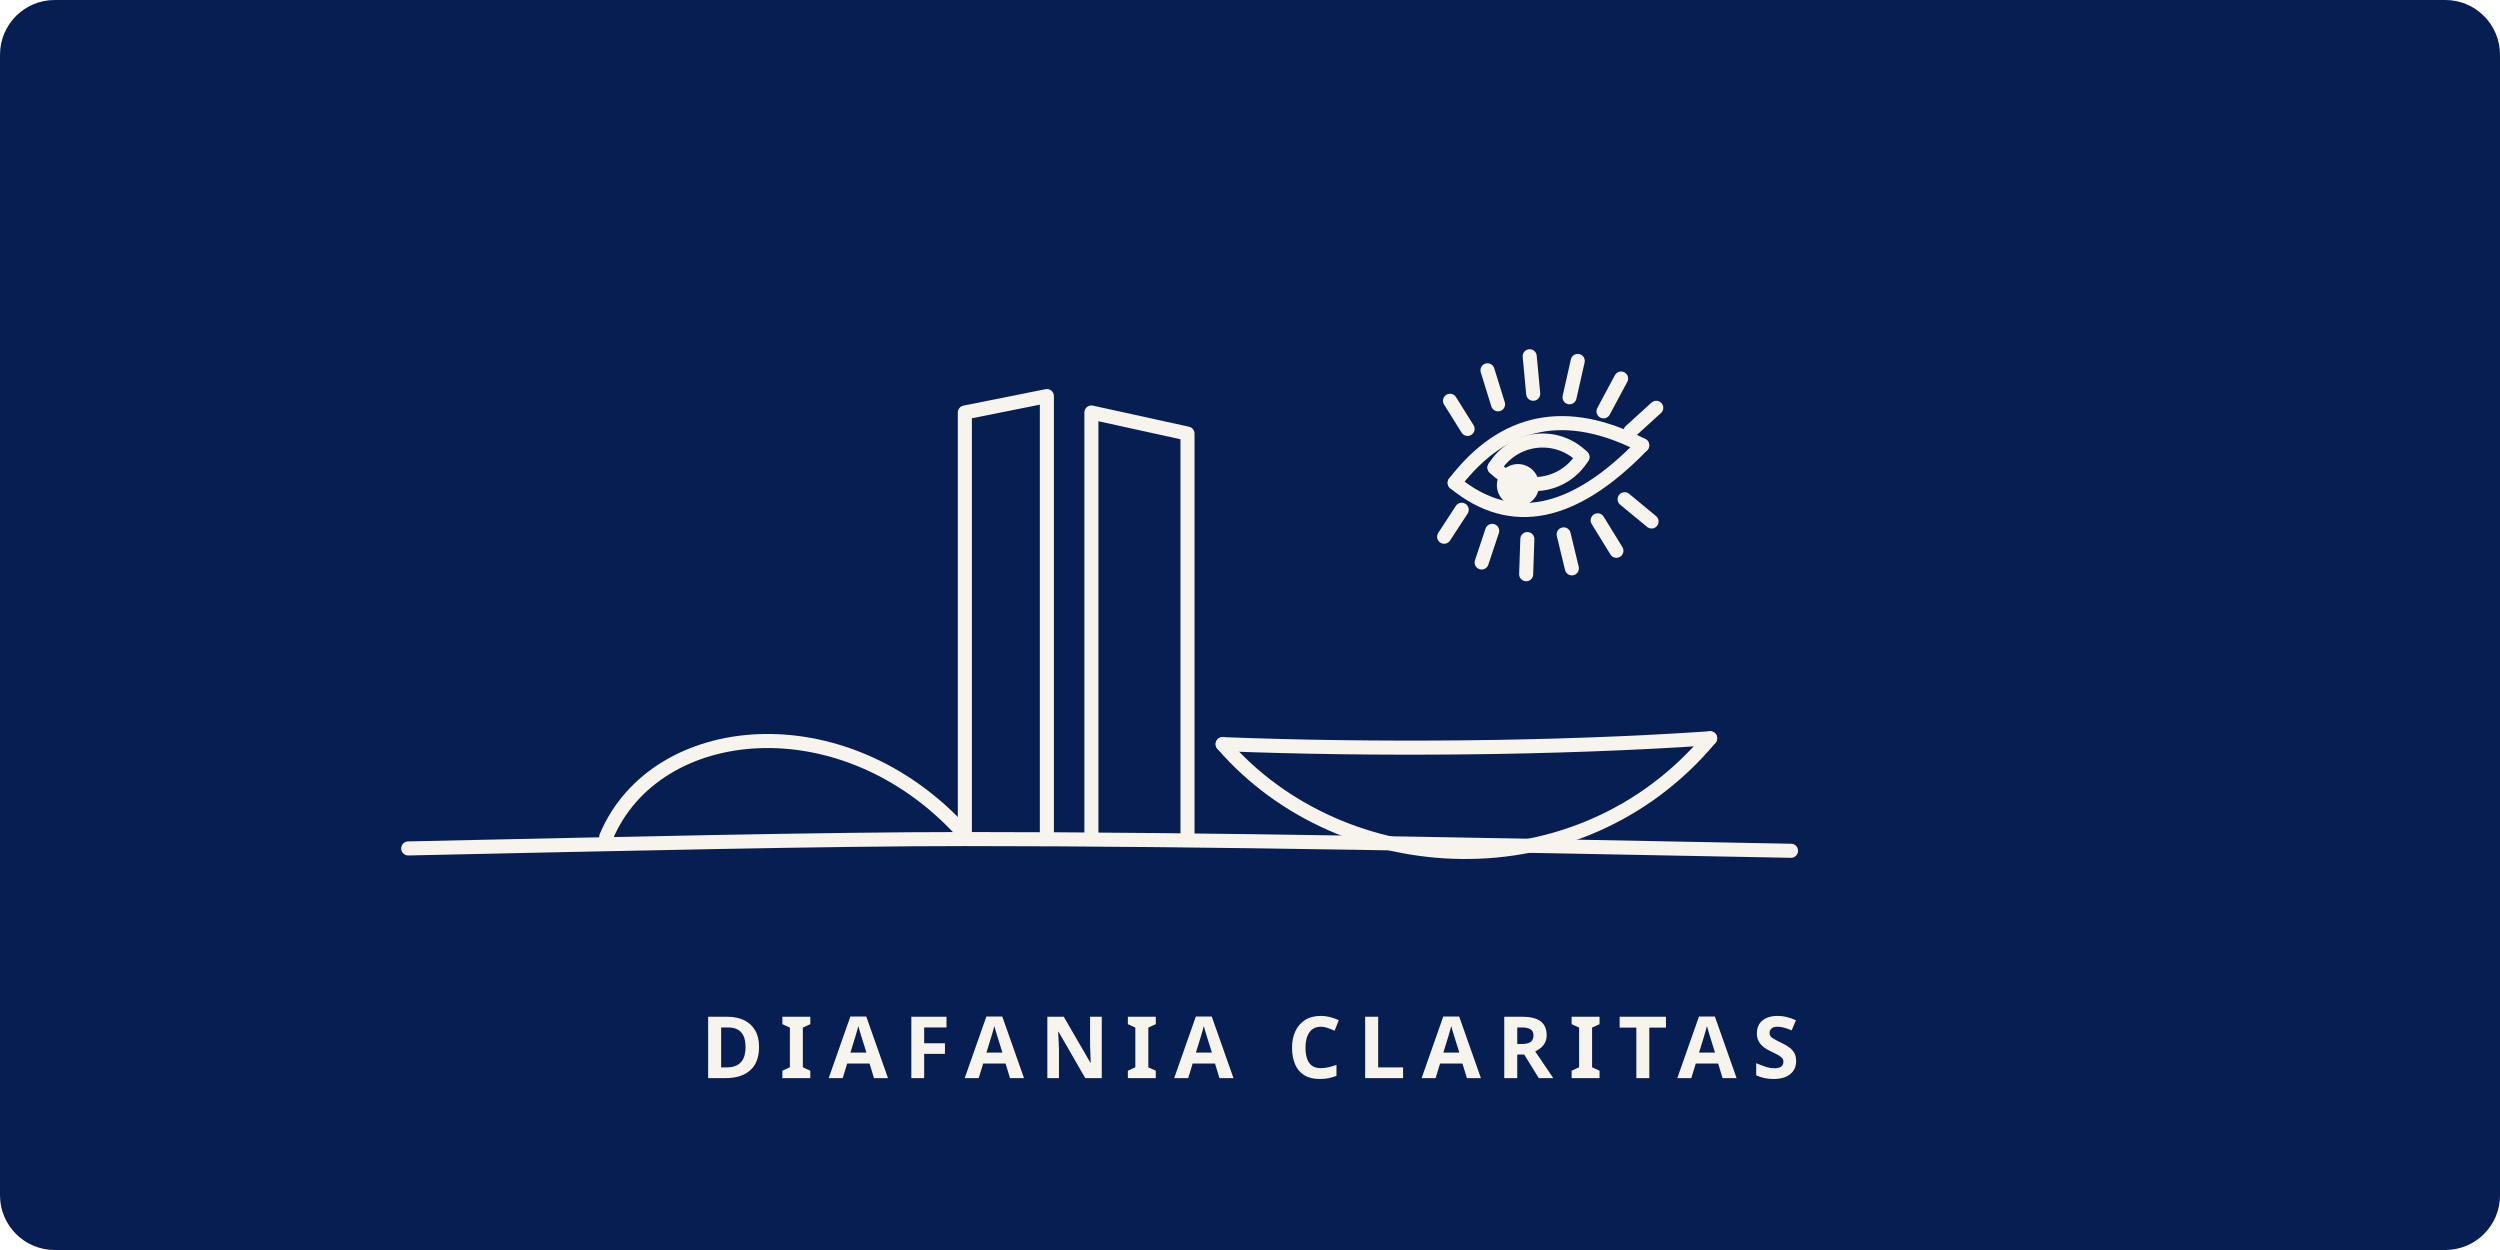
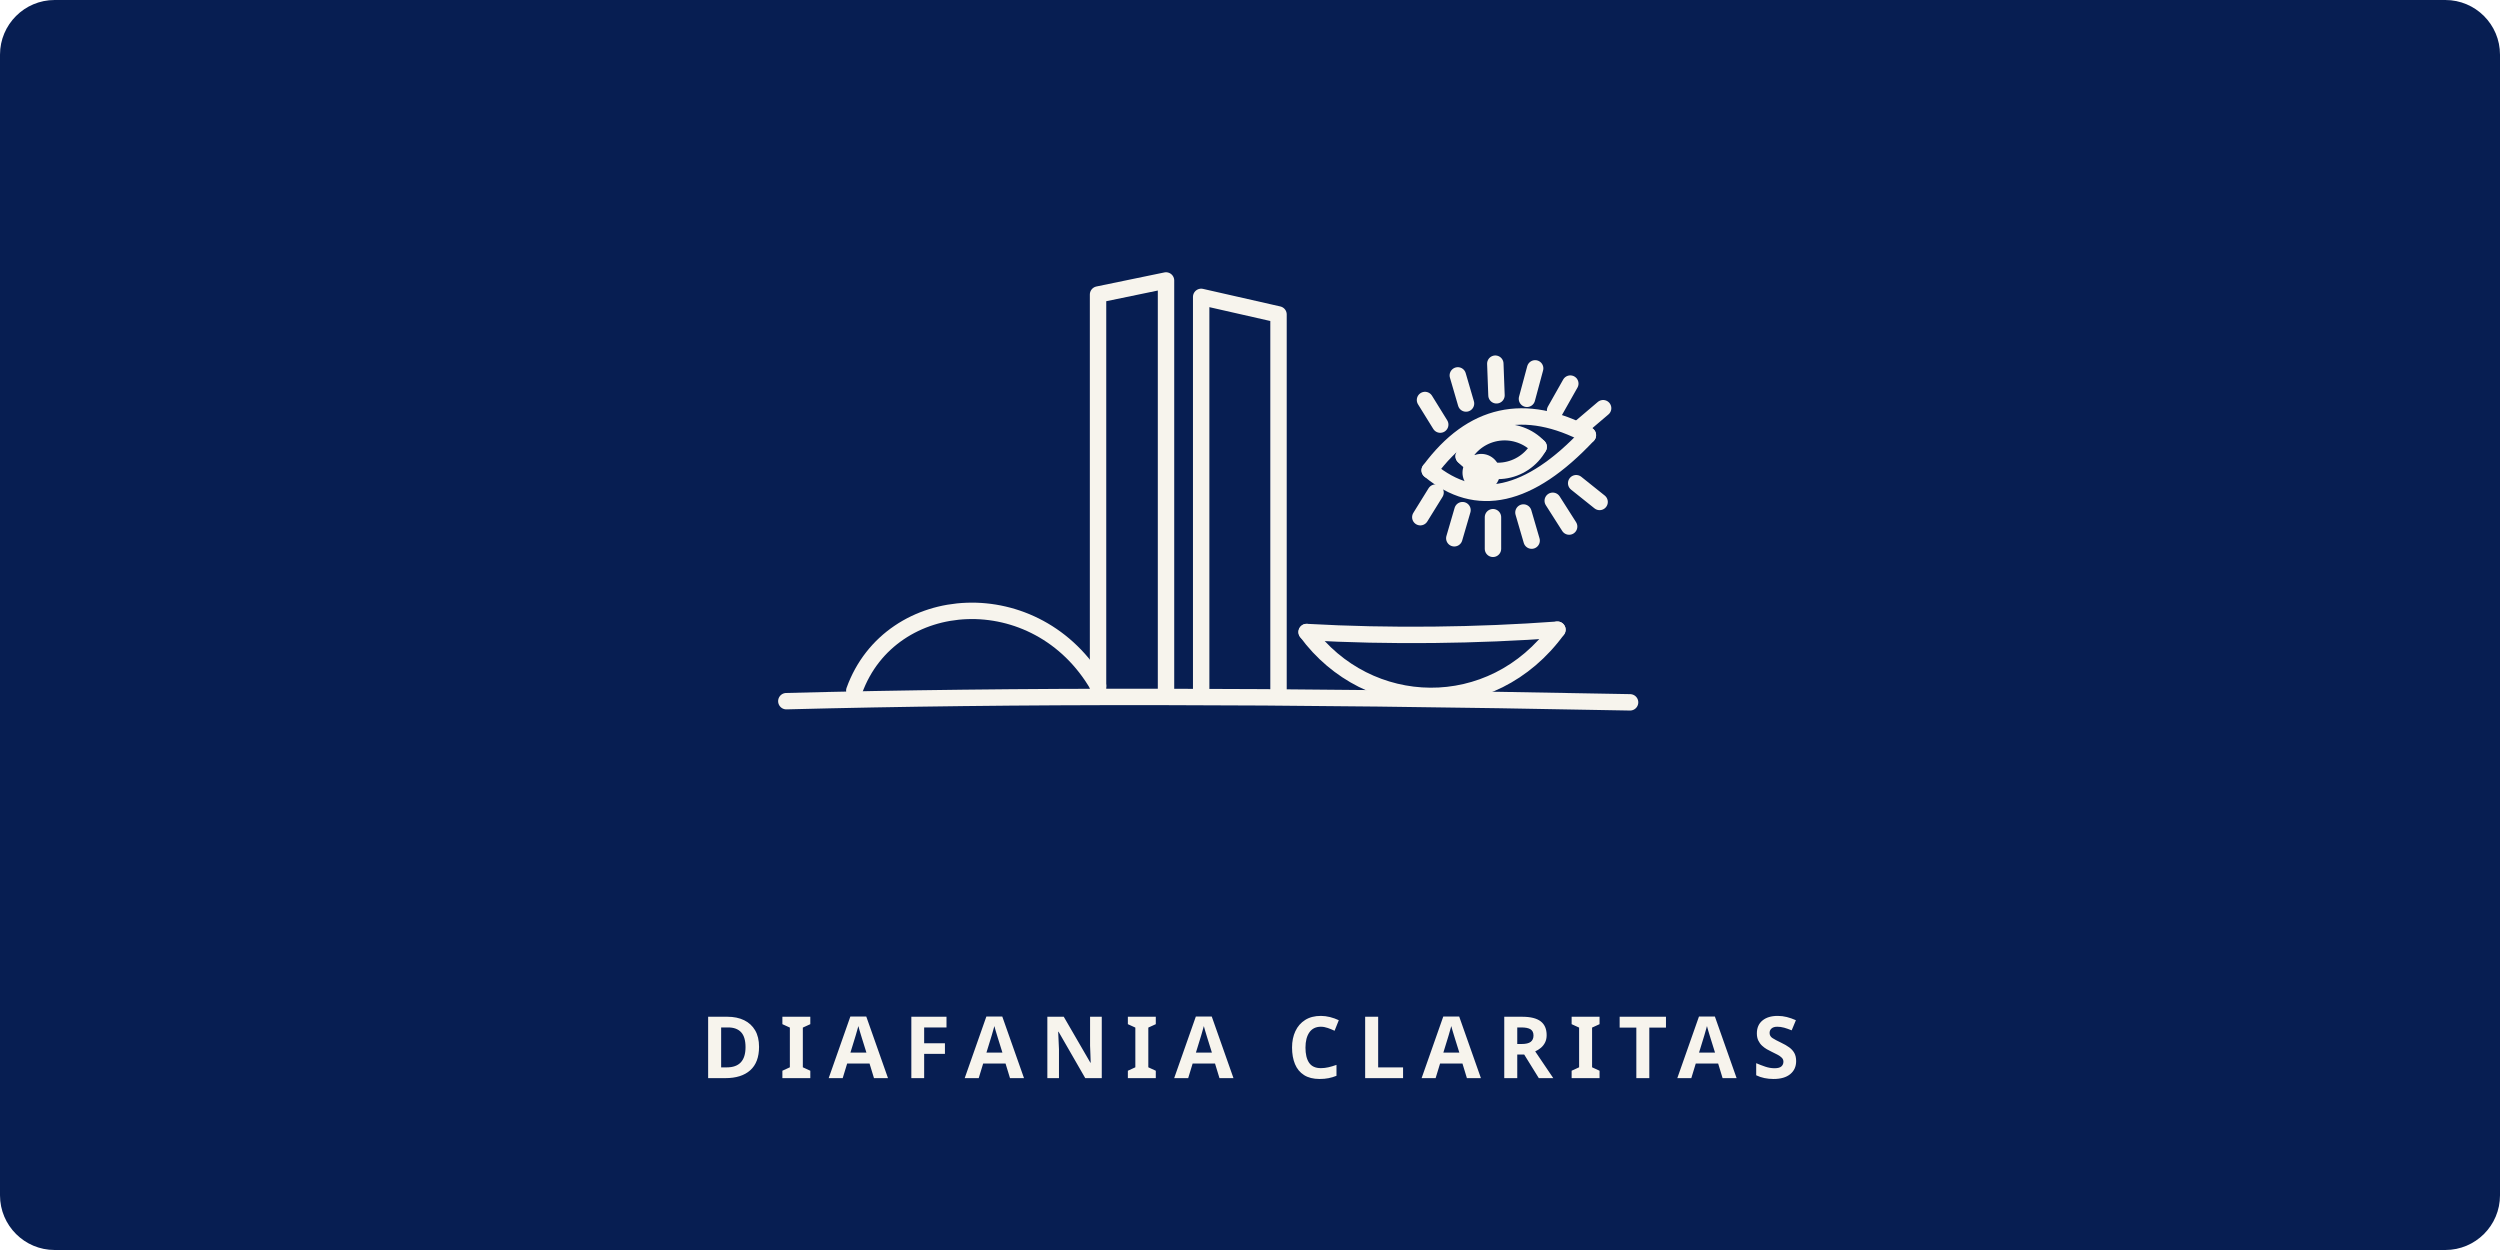
<svg xmlns="http://www.w3.org/2000/svg" viewBox="0 0 1280 640" role="img" aria-labelledby="title description">
  <rect width="1280" height="640" rx="28" fill="#071e52" />
-   <g transform="translate(62 72) scale(.6)" fill="none" stroke="#f7f4ed" stroke-linecap="round" stroke-linejoin="round" stroke-width="12">
-     <path d="M245 604 C430 600 604 596 720 596 C930 596 1160 601 1425 606" />
-     <path d="M414 594 C456 494 616 478 718 590" />
-     <path d="M720 592 L720 232 L790 218 L790 596" />
-     <path d="M828 596 L828 232 L910 250 L910 596" />
-     <path d="M940 515 C1068 520 1224 519 1356 510" />
-     <path d="M940 515 C1042 633 1244 644 1356 510" />
-     <path d="M1138 292 Q1201 210 1298 260" />
-     <path d="M1138 292 Q1210 351 1298 260" />
-     <path d="M1172 279 A48 48 0 0 1 1247 270" />
-     <path d="M1172 279 A48 48 0 0 0 1247 270" />
-     <circle cx="1192" cy="294" r="18" fill="#f7f4ed" stroke="none" />
-     <path d="M1149 246 L1134 222 M1175 225 L1166 196 M1205 216 L1202 184 M1236 219 L1243 188 M1265 231 L1280 203 M1288 248 L1310 228" />
-     <path d="M1144 315 L1129 338 M1170 333 L1161 360 M1200 340 L1199 370 M1231 336 L1238 365 M1260 324 L1276 350 M1283 306 L1306 325" />
+   <g transform="translate(333 -64) scale(.6)" fill="none" stroke="#f7f4ed" stroke-linecap="round" stroke-linejoin="round" stroke-width="14">
+     <path d="M116 705 C310 700 528 700 836 706" />
+     <path d="M174 696 C205 610 330 602 382 692" />
+     <path d="M382 695 L382 358 L440 346 L440 700" />
+     <path d="M470 700 L470 360 L536 375 L536 700" />
+     <path d="M560 646 C631 650 706 649 774 644" />
+     <path d="M560 646 C612 717 718 721 774 644" />
+     <path d="M665 508 Q719 435 800 478" />
+     <path d="M665 508 Q725 558 800 478" />
+     <path d="M694 496 A40 40 0 0 1 758 488" />
+     <path d="M694 496 A40 40 0 0 0 758 488" />
+     <circle cx="709" cy="510" r="16" fill="#f7f4ed" stroke="none" />
+     <path d="M674 469 L661 448 M696 451 L689 427 M722 444 L721 417 M748 447 L755 421 M772 457 L785 434 M793 472 L813 455" />
+     <path d="M670 527 L657 548 M693 542 L686 566 M719 548 L719 575 M745 544 L752 568 M770 534 L784 556 M790 519 L810 535" />
  </g>
  <text x="640" y="552" fill="#f7f4ed" font-family="ui-sans-serif, system-ui, sans-serif" font-size="44" font-weight="600" letter-spacing="8" text-anchor="middle">DIAFANIA CLARITAS</text>
</svg>
